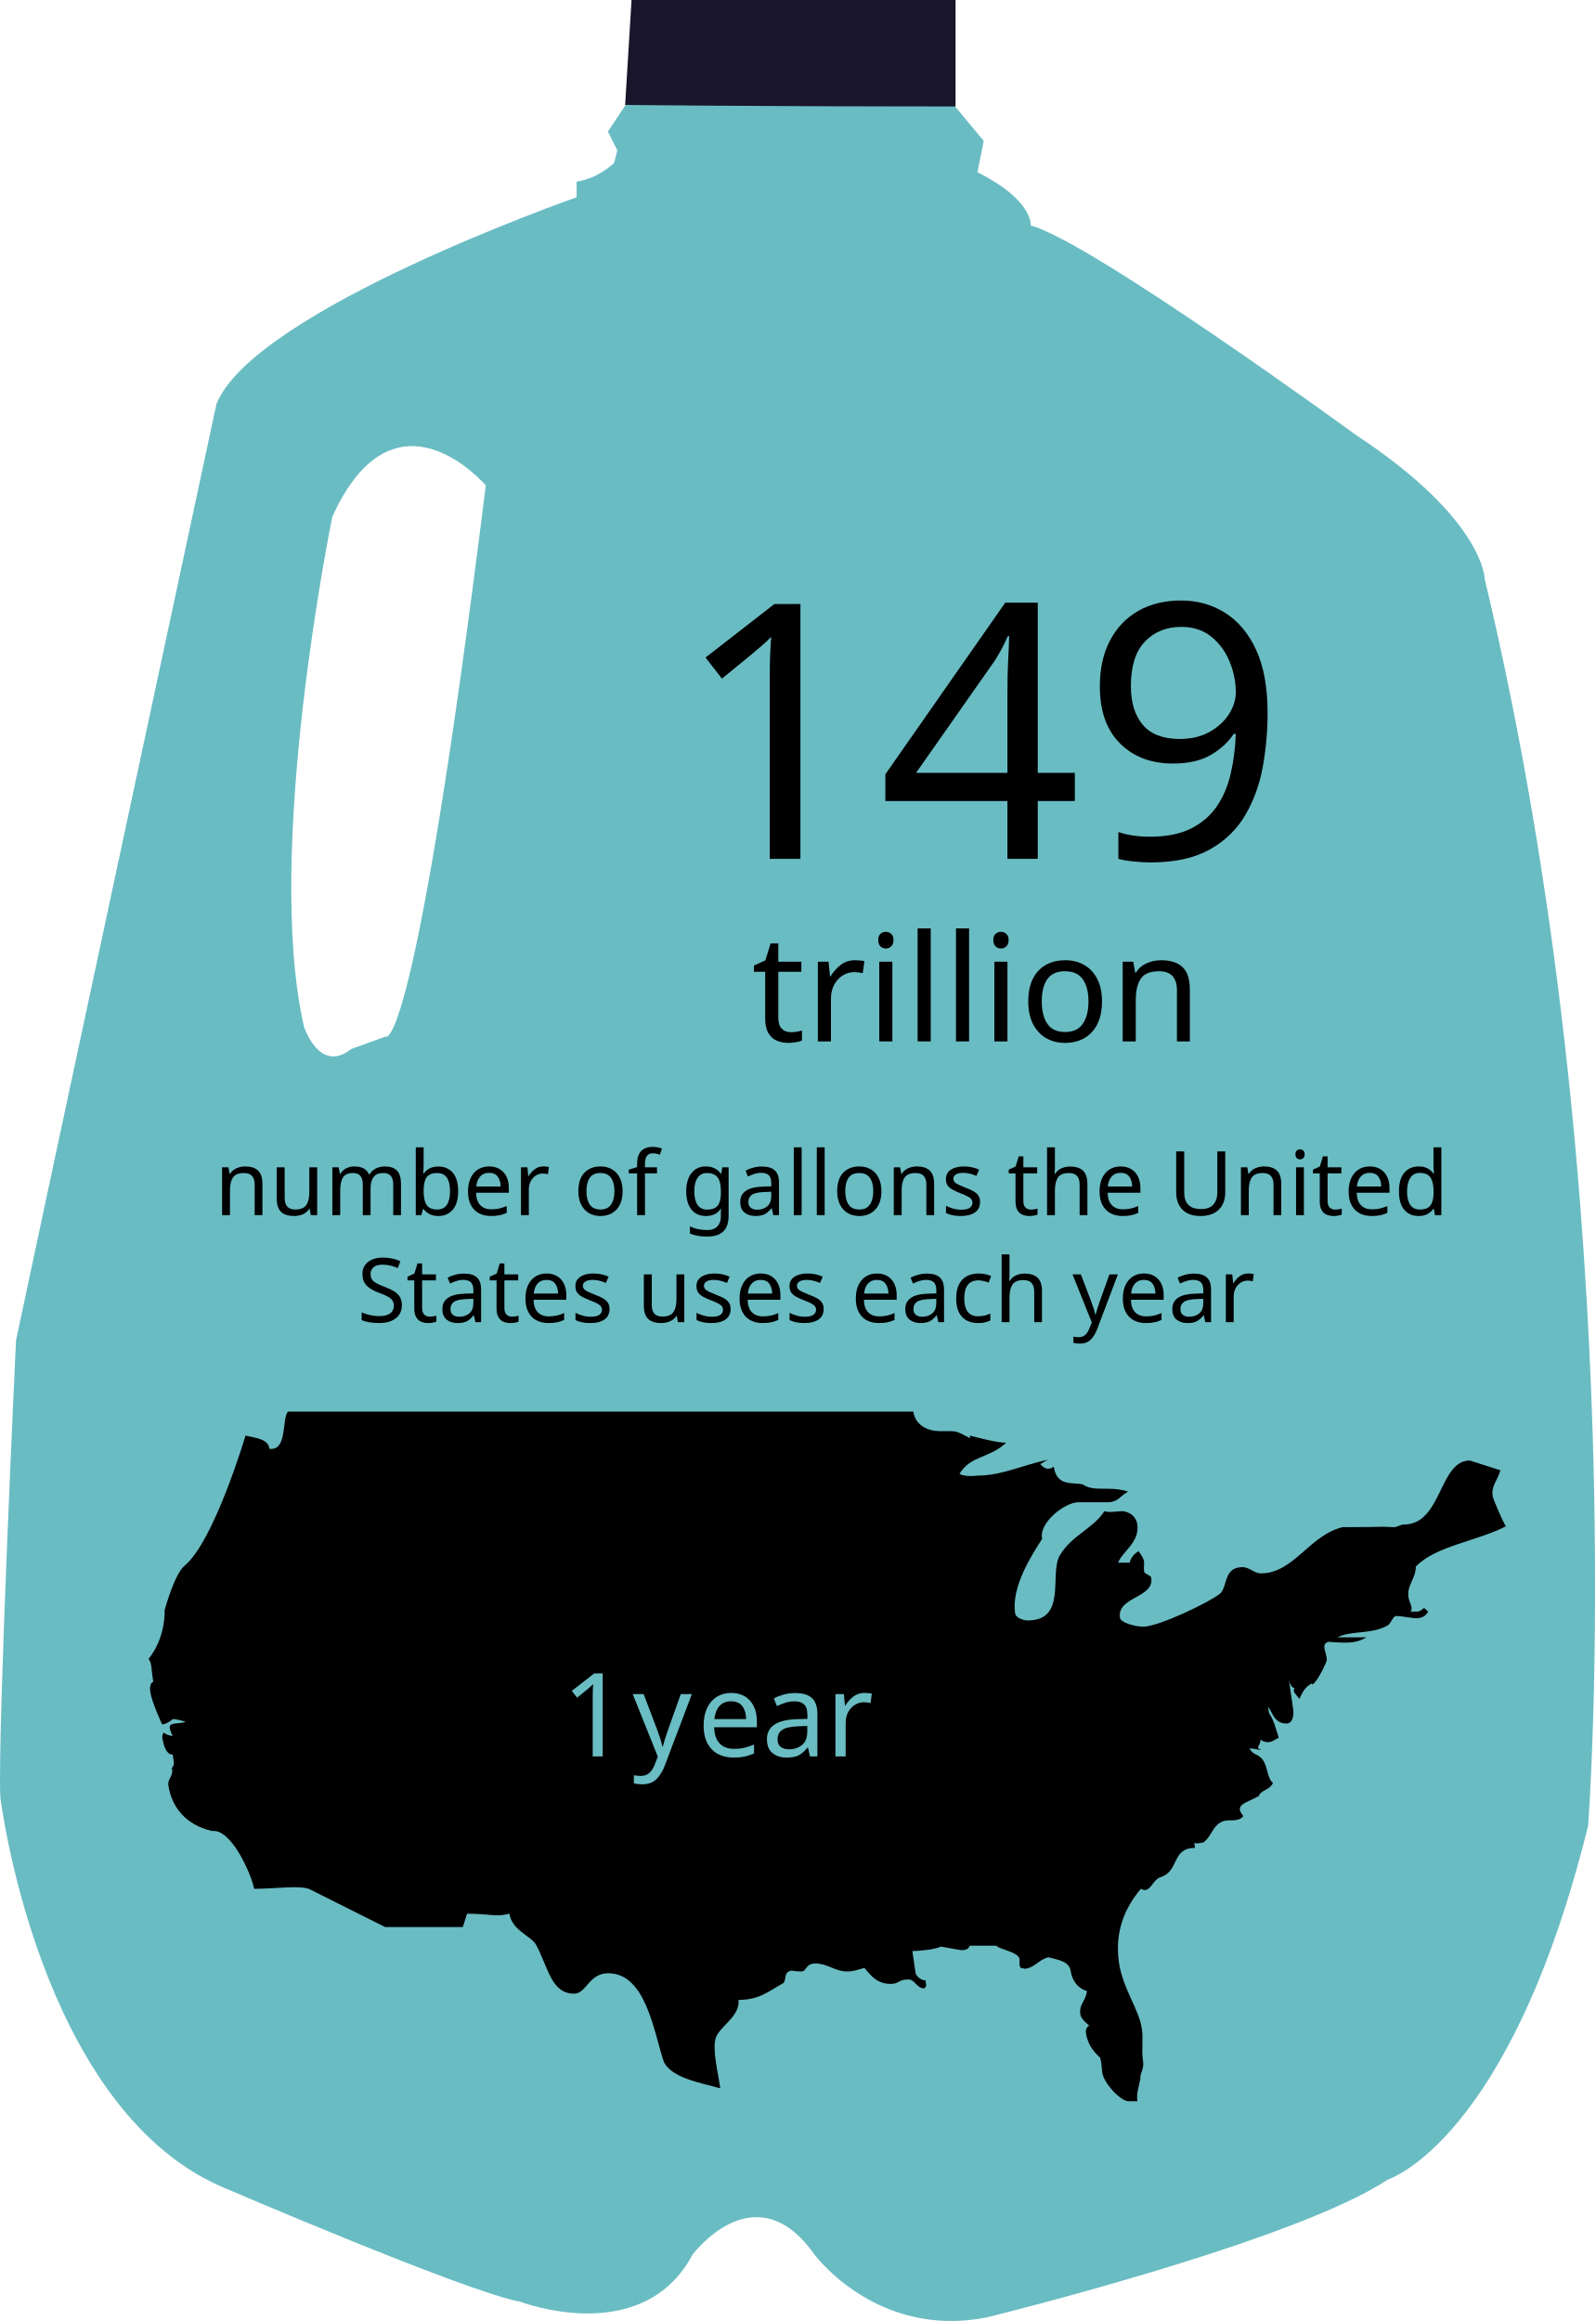
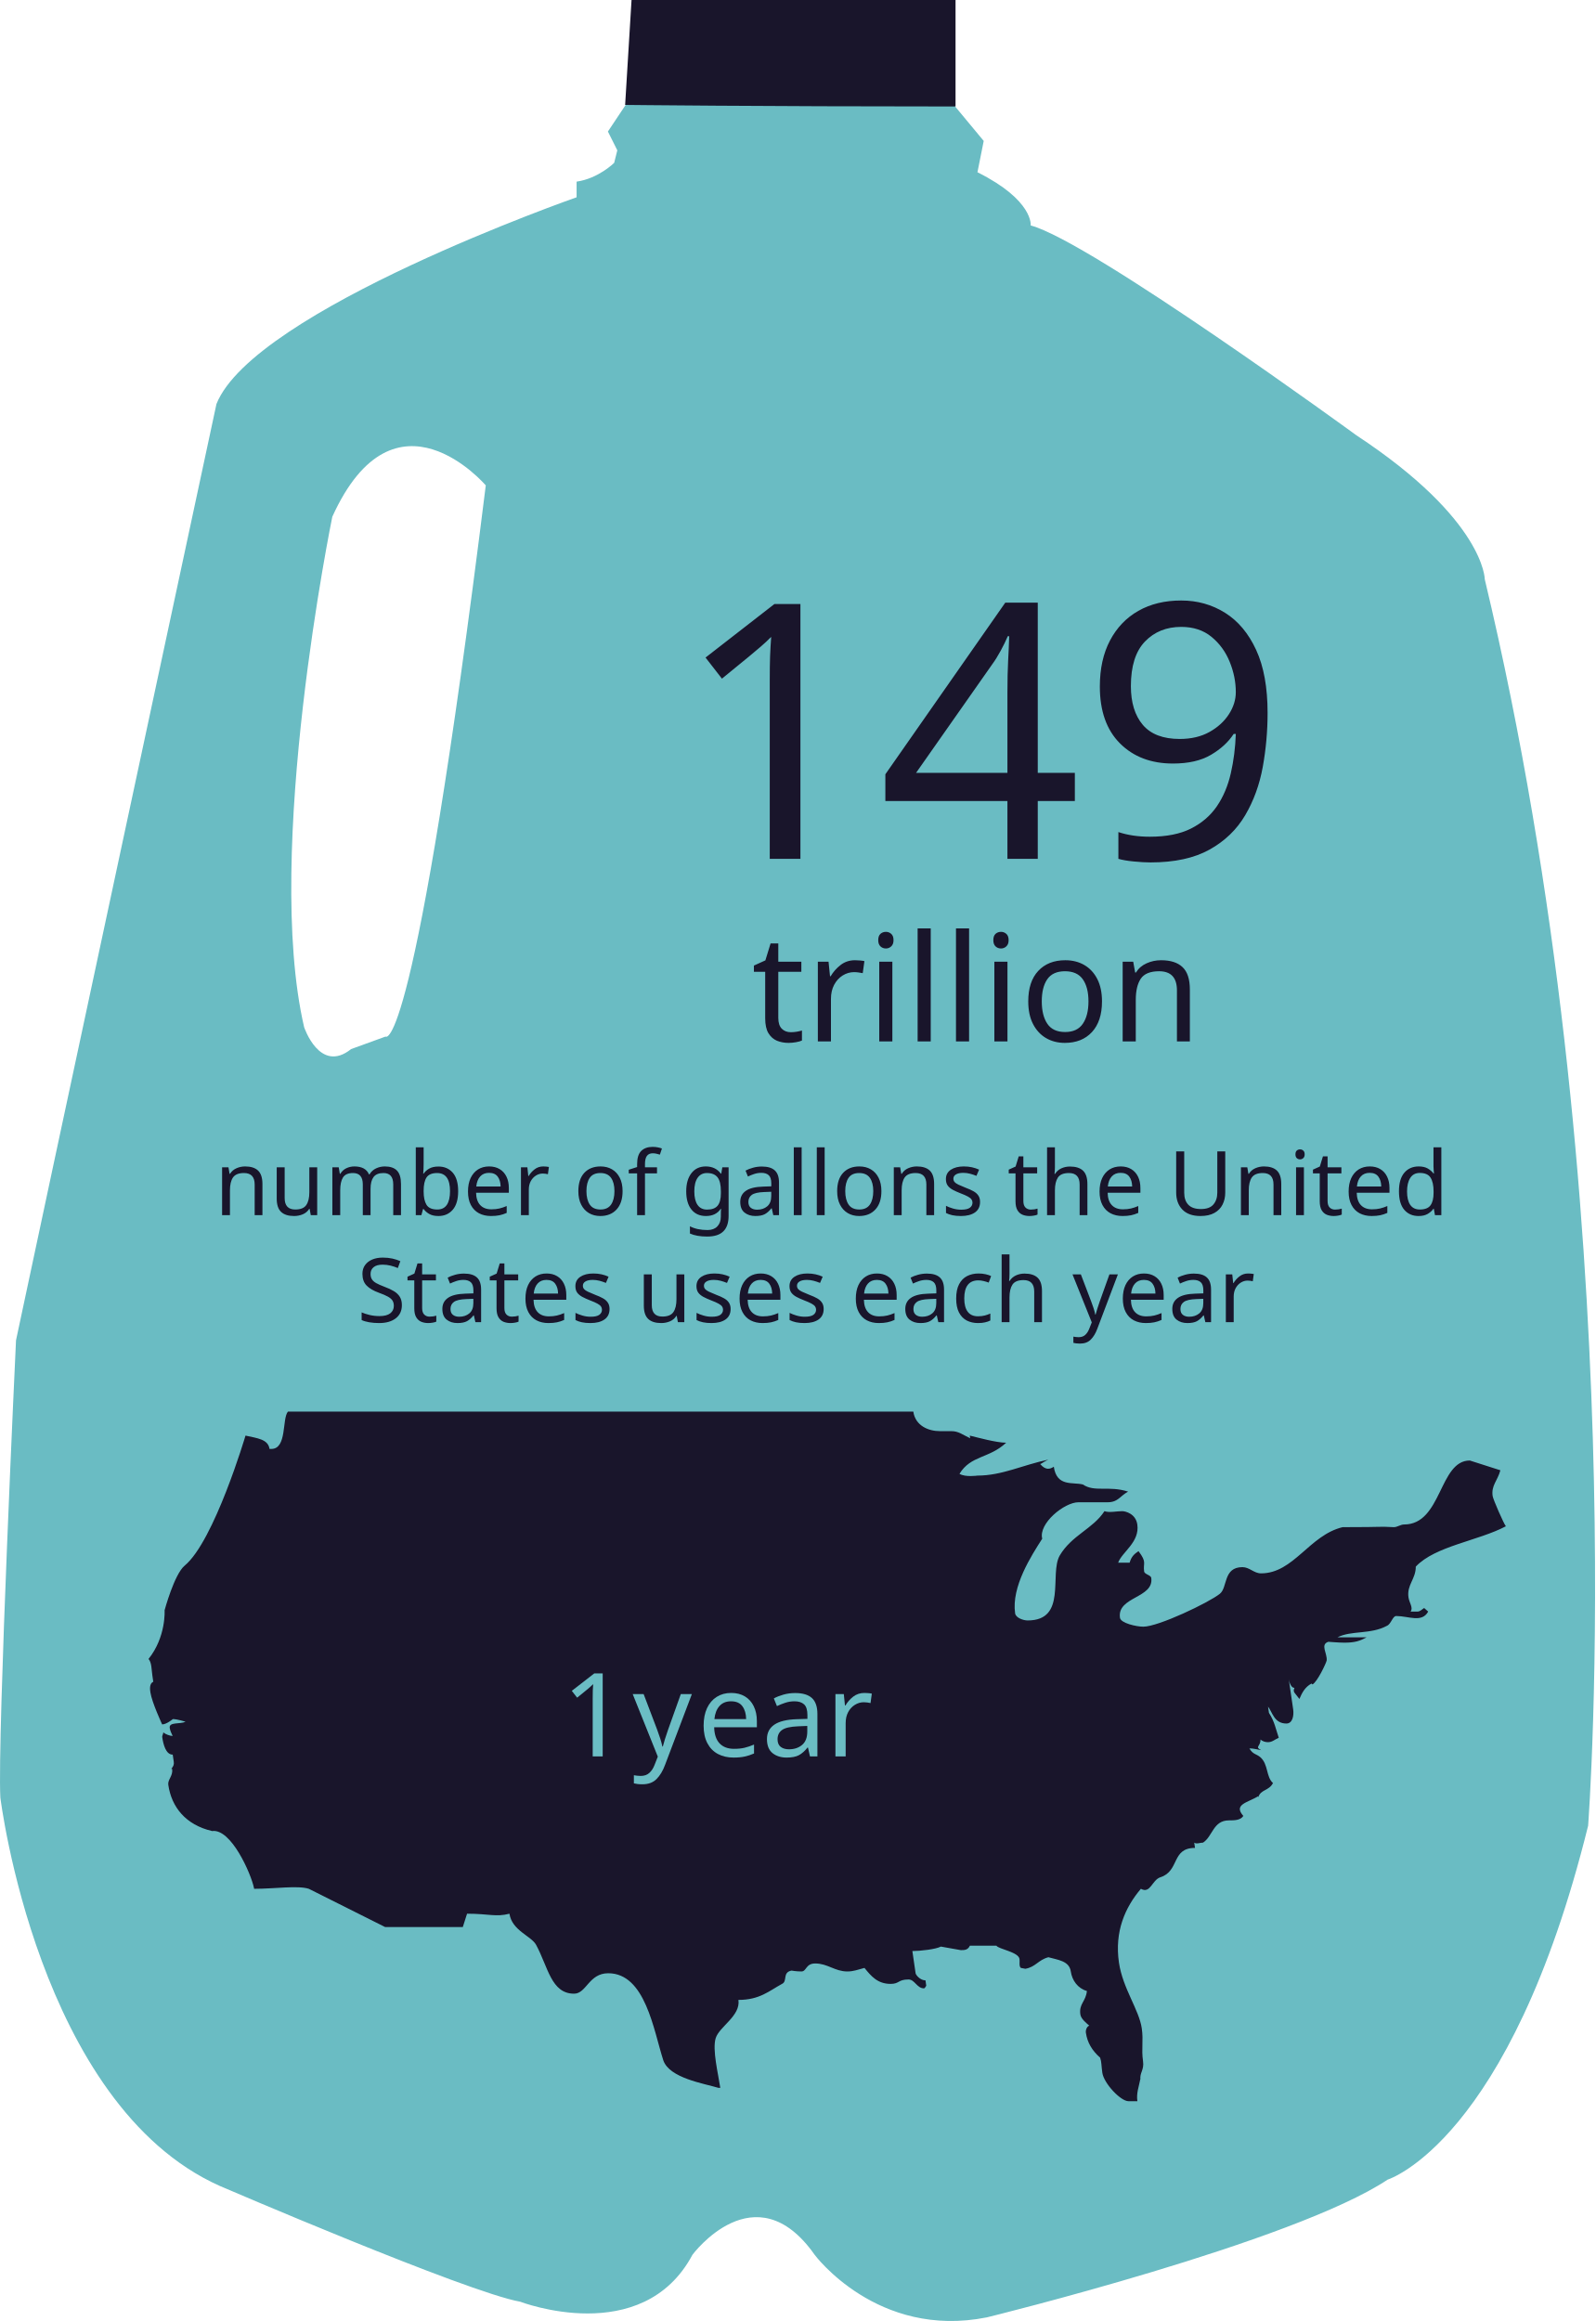
<svg xmlns="http://www.w3.org/2000/svg" version="1.1" id="Layer_1" x="0px" y="0px" width="536.378px" height="780.521px" viewBox="0 0 536.378 780.521" enable-background="new 0 0 536.378 780.521" xml:space="preserve">
  <g>
-     <path fill="#6ABCC3" d="M330.794,47.392l-2.105,10.53c18.959,9.479,17.902,17.903,17.902,17.903   c20.011,5.263,109.521,70.558,109.521,70.558c43.176,28.433,43.176,48.442,43.176,48.442   c50.553,211.678,34.752,419.134,34.752,419.134c-26.328,106.364-67.396,119.005-67.396,119.005   C435.048,754.024,331.852,779.3,331.852,779.3c-36.86,7.373-57.922-21.062-57.922-21.062c-20.01-28.436-41.069,0-41.069,0   c-16.853,31.595-57.922,15.798-57.922,15.798c-17.903-3.157-101.101-38.964-101.101-38.964   c-61.081-27.385-73.72-130.586-73.72-130.586c-1.052-20.012,5.267-153.751,5.267-153.751   c4.915-23.522,67.401-314.881,67.401-314.881c12.635-31.595,121.105-69.508,121.105-69.508v-5.267   c7.373-1.051,12.637-6.318,12.637-6.318l1.055-4.212l-3.161-6.318l8.424-12.636l2.175-18.333l100.025,15.161L330.794,47.392z    M163.352,163.23c0,0-30.543-35.806-51.604,10.534c0,0-23.17,112.683-9.479,171.655c0,0,5.267,15.797,15.798,7.373l11.584-4.212   C129.651,348.581,139.13,358.056,163.352,163.23z" />
-     <path fill="#19152B" d="M210.215,35.279c0,0,45.303,0.528,111.104,0.528V0H212.368L210.215,35.279z" />
+     <path fill="#6ABCC3" d="M330.794,47.392l-2.105,10.53c18.959,9.479,17.902,17.903,17.902,17.903   c20.01,5.263,109.521,70.558,109.521,70.558c43.176,28.433,43.176,48.442,43.176,48.442   c50.553,211.678,34.752,419.134,34.752,419.134c-26.328,106.364-67.396,119.005-67.396,119.005   C435.048,754.024,331.851,779.3,331.851,779.3c-36.859,7.373-57.921-21.062-57.921-21.062c-20.01-28.437-41.069,0-41.069,0   c-16.853,31.595-57.922,15.798-57.922,15.798c-17.903-3.157-101.101-38.964-101.101-38.964   c-61.081-27.386-73.72-130.586-73.72-130.586c-1.052-20.013,5.267-153.751,5.267-153.751   c4.915-23.522,67.401-314.881,67.401-314.881c12.635-31.595,121.105-69.508,121.105-69.508v-5.267   c7.373-1.051,12.637-6.318,12.637-6.318l1.055-4.212l-3.161-6.318l8.424-12.636l2.175-18.333l100.025,15.161L330.794,47.392z    M163.352,163.23c0,0-30.543-35.806-51.604,10.534c0,0-23.17,112.683-9.479,171.655c0,0,5.267,15.797,15.798,7.373l11.584-4.212   C129.651,348.581,139.13,358.056,163.352,163.23z" />
+     <path fill="#19152B" d="M210.215,35.279c0,0,45.303,0.528,111.105,0.528V0H212.368L210.215,35.279z" />
  </g>
-   <path d="M57.892,594.841c0.348,2.39-1.561,3.587-1.3,5.376c1.088,7.471,5.819,13.452,14.734,15.539  c6.409-0.894,13.081,14.343,14.074,19.127l0.043,0.297c7.128,0,14.681-1.196,18.411,0l25.639,12.854h26.137l1.429-4.481  c7.429,0,9.674,1.196,14.255,0c0.826,5.672,7.326,7.476,8.954,10.462c4.051,7.468,5.06,16.432,12.784,16.432  c4.159,0,4.936-6.871,11.478-6.871c12.463,0,15.249,19.127,18.52,29.287c2.055,5.978,13.606,7.769,18.567,9.261h0.6  c-0.653-4.482-2.762-12.848-1.548-16.735c1.219-3.884,8.424-7.466,7.641-12.848c7.126,0,10.262-2.988,14.655-5.385  c1.947-0.885,0.03-3.876,3.208-4.478c0,0,1.532,0.298,3.31,0.298c1.785,0,1.394-2.688,4.661-2.688c4.156,0,6.629,2.688,10.786,2.688  c2.075,0,3.478-0.595,5.769-1.191c2.176,2.686,4.346,5.371,8.799,5.371c2.971,0,2.457-1.487,6.021-1.487  c2.081,0,2.812,2.986,5.191,2.986c0.295,0,0.76-0.895,0.76-0.895l-0.262-1.79c-1.779,0-3.234-1.804-3.32-2.396  c-0.307-2.094-0.436-2.987-1.088-7.464c2.671,0,7.93-0.605,9.584-1.501l6.707,1.195c1.193,0,2.377,0,3.052-1.498h8.909  c0.771,1.197,7.436,2.094,7.783,4.481c0.131,0.901-0.246,2.396,0.437,2.994l1.522,0.296c3.479-0.598,4.32-2.987,7.756-3.883  c3.105,0.896,7.005,1.19,7.525,4.778c0.438,2.994,2.315,5.679,5.416,6.575c-0.371,3.586-2.724,4.296-2.201,7.881  c0.221,1.501,1.978,2.878,3.004,3.77c-0.854,0.303-1.271,1.501-1.141,2.396c0.479,3.29,2.066,5.979,4.788,8.372  c0.515,1.486,0.392,2.687,0.74,5.08c0.522,3.582,6.147,9.563,8.815,9.563c0.891,0,2.074,0,2.971,0  c-0.391-2.692,0.49-4.785,0.994-7.472l0.043,0.297c-0.348-2.39,1.302-3.282,0.865-6.278c-0.609-4.182,0.186-6.877-0.424-11.059  c-0.914-6.272-6.412-13.446-7.674-22.107c-1.523-10.463,2.059-18.533,7.374-24.812c3.239,1.803,3.728-2.987,6.567-3.884  c6.527-2.092,3.613-9.864,11.633-9.864l-0.26-1.786c0.68,0.594,2.076,0,2.971,0c3.254-2.094,3.363-7.475,8.714-7.475  c1.778,0,3.856,0,4.827-1.489c-3.387-3.859,1.244-4.405,4.99-6.609l0.037,0.332c0.795-2.692,3.555-2.095,4.949-4.785  c-2.379-2.088-1.516-6.273-4.232-8.668c-1.359-1.187-2.504-0.896-3.703-2.987c1.484,0,2.125,0.301,3.947,0.593  c-2.254-1.186-0.174-1.186-0.219-3.575c0.678,0.594,1.604,0.891,2.5,0.891c1.488,0,2.242-0.891,3.645-1.489  c-1.027-2.987-1.377-5.382-3.301-8.37l-0.305-2.094c1.455,1.796,2.02,5.68,6.176,5.68c2.082,0,2.58-2.69,2.273-4.784  c-0.303-2.081-0.912-6.271-1.479-10.162c0,0,0.436,2.947,1.918,2.947c-0.674,1.495,0.162,1.646,1.66,3.738  c0.887-2.093,1.865-3.987,4.062-5.187l0.342,0.303c1.652-0.896,4.6-7.173,4.771-8.073c0.238-2.392-2.271-5.38,0.568-6.272  c0.297,0,3.303,0.296,5.385,0.296c3.57,0,5.262-0.6,7.461-1.791h-9.803c4.703-2.391,11.156-0.9,16.666-3.89  c1.395-0.593,1.895-3.283,3.09-3.283c4.15,0,8.662,2.389,10.766-1.495l-1.359-1.194c-0.551,0.296-1.311,1.194-2.205,1.194  c-0.889,0-1.477,0-2.371,0c1.012-1.194-0.436-2.991-0.695-4.781c-0.609-4.187,2.475-6.156,2.459-10.338  c6.535-6.942,21.006-8.646,30.293-13.566c-0.729-0.901-4.273-8.968-4.449-10.164c-0.521-3.583,1.633-5.082,2.6-8.663l-10.279-3.288  c-10.396,0-9.344,21.514-22.109,21.514c-1.186,0-2.252,0.903-3.438,0.903c-5.986-0.302-1.779,0-17.232,0  c-11.188,2.685-16.445,15.536-27.432,15.536c-2.371,0-3.875-2.092-6.246-2.092c-6.535,0-4.941,6.872-7.602,8.961  c-3.729,2.987-20.668,11.06-25.727,11.06c-2.371,0-7.592-1.196-7.852-2.987c-1.045-7.173,11.518-6.575,10.518-13.447  c-0.131-0.897-2.256-1.2-2.387-2.094c-0.435-2.986,1.047-2.986-1.896-6.872c-1.354,0.895-2.406,1.793-2.992,3.886H376  c1.26-3.586,7.313-6.875,6.443-12.854c-0.521-3.584-3.92-4.479-5.105-4.479c-1.791,0-4.379,0.593-5.939,0  c-3.889,5.976-11.011,8.066-15.057,14.94c-3.541,6.271,2.584,21.814-10.789,21.814c-1.475,0-3.982-0.896-4.2-2.389  c-1.306-8.969,5.487-19.427,9.116-25.105c-1.334-5.082,7.418-12.253,12.181-12.253c2.661,0,5.335,0,9.788,0  c3.568,0,4.16-2.092,6.908-3.583c-6.543-2.092-11.247,0.296-15.194-2.39c-3.399-0.902-8.79,0.89-9.79-5.979  c-1.345,0.895-2.79,1.196-4.583-0.896c0.302,0,1.356-0.897,2.761-1.491c-8.658,1.787-15.554,5.373-23.875,5.373  c0,0-4.067,0.598-6.021-0.595c3.837-6.279,9.945-5.081,15.697-10.461c-3.266,0-9.762-1.794-12.231-2.394l0.131,0.9  c-2.545-1.197-3.903-2.395-6.29-2.395c-1.482,0-2.369,0-3.853,0c-3.867,0-8.283-1.791-8.979-6.572H96.822  c-2.023,2.389-0.248,12.551-5.589,12.551h-0.601c-0.479-3.287-4.084-3.584-8.075-4.484c0,0-10.525,35.513-20.468,43.734  c-3.476,2.872-6.744,15.008-6.744,15.008s0.576,8.899-5.394,16.371c1.069,1.196,0.983,3.488,1.287,5.574  c0.13,0.896,0.174,1.19,0.306,2.1c-1.401,0.592-1.096,2.687-0.966,3.58c0.479,3.292,3.944,10.755,3.944,10.755  c1.483,0,3.605-1.79,3.605-1.79c1.483,0,4.281,0.896,4.281,0.896c-1.951,0.894-5.64,0-5.334,2.092  c0.13,0.896,0.557,1.791,0.983,2.687c-0.889,0-2.464-0.593-3.143-1.19c0.043,0.296-0.419,1.19-0.375,1.498  c0.348,2.39,1.166,5.972,3.543,5.972c0.13,0.896,0.218,1.498,0.349,2.396c0.13,0.895-0.08,1.488-0.843,2.391h0.304V594.841z" />
-   <text transform="matrix(1 0 0 1 226.5635 288.8154)" font-family="'Interstate-Bold'" font-size="120">149 </text>
-   <text transform="matrix(1 0 0 1 252.7188 350.21)" font-family="'Interstate-Bold'" font-size="50">trillion</text>
+   <path fill="#19152B" d="M57.892,594.841c0.348,2.391-1.561,3.587-1.3,5.376c1.088,7.471,5.819,13.452,14.734,15.539  c6.409-0.894,13.081,14.343,14.074,19.127l0.043,0.297c7.128,0,14.681-1.195,18.411,0l25.639,12.854h26.137l1.429-4.481  c7.429,0,9.674,1.196,14.255,0c0.826,5.672,7.326,7.477,8.954,10.462c4.051,7.469,5.06,16.433,12.784,16.433  c4.159,0,4.936-6.871,11.478-6.871c12.463,0,15.249,19.127,18.52,29.287c2.055,5.978,13.606,7.769,18.567,9.261h0.6  c-0.653-4.482-2.762-12.848-1.548-16.735c1.219-3.884,8.424-7.466,7.641-12.848c7.126,0,10.262-2.988,14.655-5.385  c1.947-0.886,0.03-3.876,3.208-4.479c0,0,1.532,0.298,3.31,0.298c1.785,0,1.394-2.688,4.661-2.688c4.156,0,6.629,2.688,10.786,2.688  c2.075,0,3.478-0.595,5.769-1.19c2.176,2.686,4.346,5.371,8.799,5.371c2.972,0,2.457-1.487,6.021-1.487  c2.08,0,2.812,2.986,5.191,2.986c0.295,0,0.76-0.896,0.76-0.896l-0.262-1.79c-1.779,0-3.234-1.804-3.32-2.396  c-0.307-2.095-0.436-2.987-1.088-7.464c2.67,0,7.93-0.605,9.584-1.501l6.707,1.194c1.193,0,2.377,0,3.051-1.498h8.91  c0.771,1.197,7.436,2.095,7.783,4.481c0.131,0.9-0.246,2.396,0.438,2.994l1.521,0.296c3.479-0.599,4.32-2.987,7.756-3.883  c3.105,0.896,7.004,1.189,7.525,4.777c0.438,2.994,2.314,5.68,5.416,6.575c-0.371,3.586-2.725,4.296-2.201,7.881  c0.221,1.501,1.977,2.878,3.004,3.771c-0.854,0.303-1.271,1.501-1.141,2.396c0.479,3.29,2.064,5.979,4.787,8.372  c0.516,1.486,0.393,2.688,0.74,5.08c0.521,3.582,6.146,9.563,8.814,9.563c0.891,0,2.074,0,2.971,0  c-0.391-2.692,0.49-4.785,0.994-7.473l0.043,0.297c-0.348-2.39,1.303-3.281,0.865-6.277c-0.609-4.183,0.186-6.877-0.424-11.06  c-0.914-6.271-6.412-13.445-7.674-22.106c-1.523-10.463,2.059-18.533,7.373-24.812c3.24,1.804,3.729-2.986,6.568-3.884  c6.527-2.092,3.613-9.864,11.633-9.864l-0.26-1.785c0.68,0.594,2.076,0,2.971,0c3.254-2.095,3.363-7.476,8.713-7.476  c1.779,0,3.857,0,4.828-1.489c-3.387-3.858,1.244-4.404,4.99-6.608l0.037,0.332c0.795-2.692,3.555-2.096,4.949-4.785  c-2.379-2.088-1.518-6.273-4.232-8.668c-1.359-1.188-2.504-0.896-3.703-2.987c1.484,0,2.125,0.301,3.947,0.593  c-2.254-1.186-0.174-1.186-0.219-3.574c0.678,0.594,1.604,0.891,2.5,0.891c1.486,0,2.242-0.891,3.645-1.489  c-1.027-2.986-1.377-5.382-3.301-8.37l-0.305-2.094c1.455,1.796,2.02,5.68,6.176,5.68c2.082,0,2.58-2.689,2.271-4.783  c-0.303-2.081-0.91-6.271-1.479-10.162c0,0,0.436,2.946,1.918,2.946c-0.674,1.495,0.162,1.646,1.66,3.738  c0.887-2.093,1.865-3.987,4.062-5.187l0.342,0.303c1.652-0.896,4.6-7.173,4.771-8.073c0.238-2.392-2.271-5.38,0.568-6.271  c0.297,0,3.303,0.296,5.385,0.296c3.57,0,5.262-0.601,7.461-1.791h-9.803c4.703-2.392,11.154-0.9,16.666-3.891  c1.395-0.593,1.895-3.282,3.09-3.282c4.148,0,8.662,2.389,10.766-1.495l-1.359-1.194c-0.551,0.296-1.311,1.194-2.205,1.194  c-0.889,0-1.477,0-2.371,0c1.012-1.194-0.436-2.991-0.695-4.781c-0.609-4.188,2.475-6.156,2.459-10.338  c6.535-6.942,21.006-8.646,30.293-13.566c-0.729-0.9-4.271-8.968-4.449-10.164c-0.52-3.583,1.635-5.082,2.602-8.663l-10.279-3.287  c-10.396,0-9.344,21.514-22.109,21.514c-1.186,0-2.252,0.902-3.438,0.902c-5.986-0.302-1.779,0-17.232,0  c-11.188,2.686-16.445,15.536-27.432,15.536c-2.371,0-3.875-2.092-6.246-2.092c-6.535,0-4.941,6.872-7.602,8.961  c-3.73,2.987-20.668,11.061-25.729,11.061c-2.371,0-7.592-1.196-7.852-2.987c-1.045-7.173,11.518-6.575,10.518-13.447  c-0.131-0.896-2.256-1.2-2.387-2.094c-0.434-2.986,1.047-2.986-1.896-6.872c-1.354,0.896-2.404,1.793-2.99,3.886H376  c1.26-3.586,7.312-6.875,6.443-12.854c-0.521-3.584-3.92-4.479-5.105-4.479c-1.791,0-4.379,0.594-5.938,0  c-3.891,5.977-11.012,8.066-15.059,14.94c-3.541,6.271,2.584,21.813-10.789,21.813c-1.475,0-3.98-0.896-4.199-2.389  c-1.307-8.969,5.486-19.427,9.115-25.104c-1.334-5.082,7.418-12.253,12.182-12.253c2.66,0,5.336,0,9.787,0  c3.568,0,4.16-2.093,6.908-3.583c-6.543-2.093-11.246,0.296-15.193-2.391c-3.398-0.901-8.789,0.891-9.789-5.979  c-1.346,0.895-2.791,1.195-4.584-0.896c0.303,0,1.355-0.896,2.762-1.491c-8.658,1.787-15.555,5.373-23.875,5.373  c0,0-4.068,0.599-6.021-0.595c3.836-6.279,9.945-5.081,15.697-10.461c-3.266,0-9.762-1.794-12.23-2.394l0.131,0.899  c-2.545-1.197-3.904-2.395-6.291-2.395c-1.482,0-2.369,0-3.854,0c-3.867,0-8.283-1.791-8.979-6.572H96.822  c-2.023,2.389-0.248,12.551-5.589,12.551h-0.601c-0.479-3.287-4.084-3.584-8.075-4.483c0,0-10.525,35.513-20.468,43.733  c-3.476,2.872-6.744,15.008-6.744,15.008s0.576,8.899-5.394,16.371c1.069,1.196,0.983,3.488,1.287,5.574  c0.13,0.896,0.174,1.189,0.306,2.1c-1.401,0.592-1.096,2.688-0.966,3.58c0.479,3.292,3.944,10.755,3.944,10.755  c1.483,0,3.605-1.79,3.605-1.79c1.483,0,4.281,0.896,4.281,0.896c-1.951,0.894-5.64,0-5.334,2.092  c0.13,0.896,0.557,1.791,0.983,2.688c-0.889,0-2.464-0.594-3.143-1.19c0.043,0.296-0.419,1.19-0.375,1.498  c0.348,2.39,1.166,5.972,3.543,5.972c0.13,0.896,0.218,1.498,0.349,2.396c0.13,0.895-0.08,1.488-0.843,2.391h0.304V594.841z" />
+   <text transform="matrix(1 0 0 1 226.5635 288.8154)" fill="#19152B" font-family="'Interstate-Bold'" font-size="120">149 </text>
+   <text transform="matrix(1 0 0 1 252.7188 350.21)" fill="#19152B" font-family="'Interstate-Bold'" font-size="50">trillion</text>
  <text transform="matrix(1 0 0 1 188.793 590.6572)" fill="#6BBDC4" font-family="'Interstate-Regular'" font-size="39.09">1</text>
  <text transform="matrix(1 0 0 1 222.6455 624.2207)" fill="#6BBDC4" font-family="'Interstate-Regular'" font-size="39.09"> </text>
  <text transform="matrix(1 0 0 1 212.7158 590.6572)" fill="#6BBDC4" font-family="'Interstate-Regular'" font-size="39.09">y</text>
  <text transform="matrix(1 0 0 1 234.4502 590.6572)" fill="#6BBDC4" font-family="'Interstate-Regular'" font-size="39.09">e</text>
  <text transform="matrix(1 0 0 1 256.105 590.6572)" fill="#6BBDC4" font-family="'Interstate-Regular'" font-size="39.09">a</text>
  <text transform="matrix(1 0 0 1 277.605 590.6572)" fill="#6BBDC4" font-family="'Interstate-Regular'" font-size="39.09">r</text>
  <rect x="56.69" y="386.761" fill="none" width="434.001" height="82" />
-   <text transform="matrix(1 0 0 1 72.1382 408.6309)" font-family="'Interstate-Regular'" font-size="30">number of gallons the United </text>
-   <text transform="matrix(1 0 0 1 120.0771 444.6309)" font-family="'Interstate-Regular'" font-size="30">States uses each year</text>
+   <text transform="matrix(1 0 0 1 72.1382 408.6309)" fill="#19152B" font-family="'Interstate-Regular'" font-size="30">number of gallons the United </text>
+   <text transform="matrix(1 0 0 1 120.0771 444.6309)" fill="#19152B" font-family="'Interstate-Regular'" font-size="30">States uses each year</text>
</svg>
